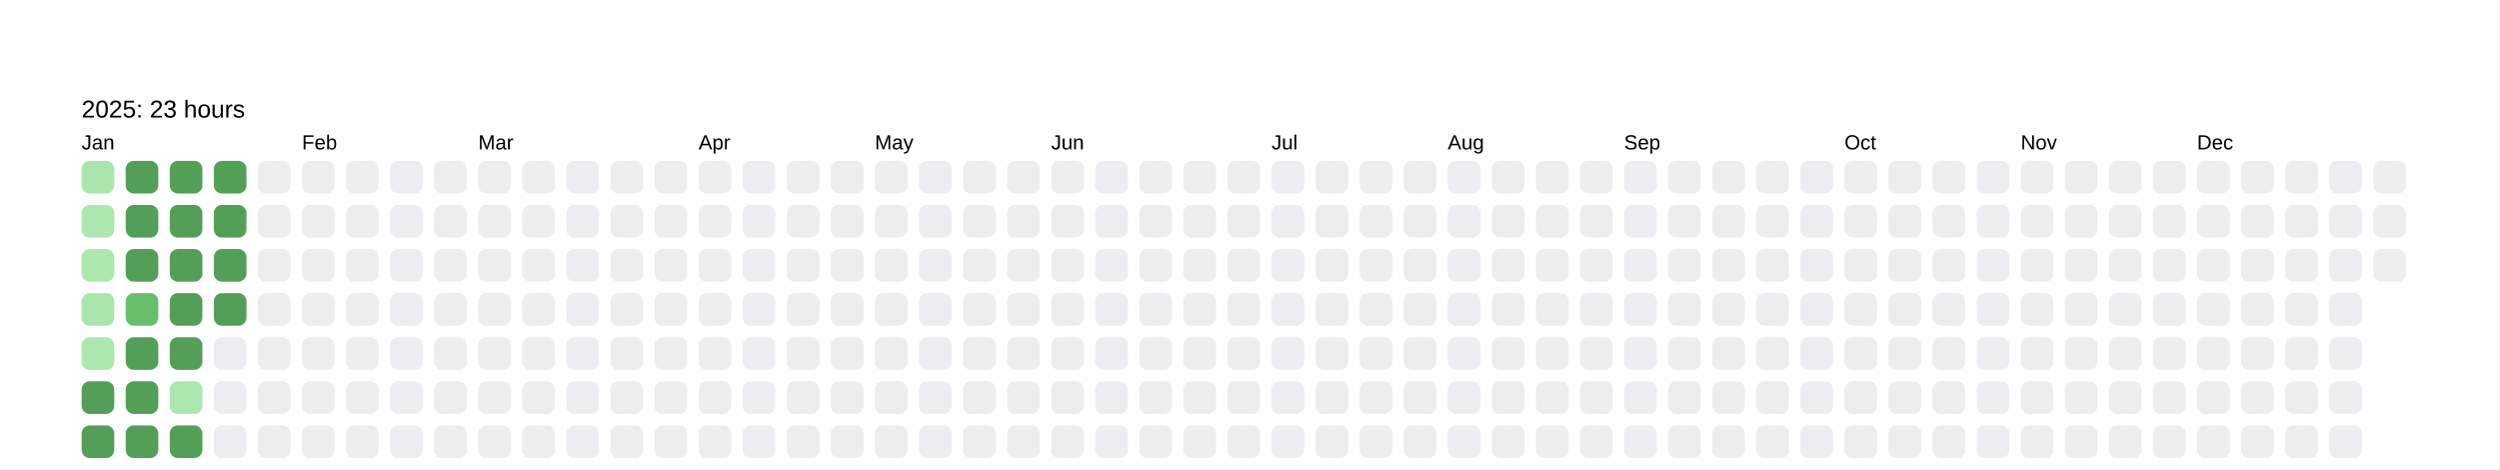
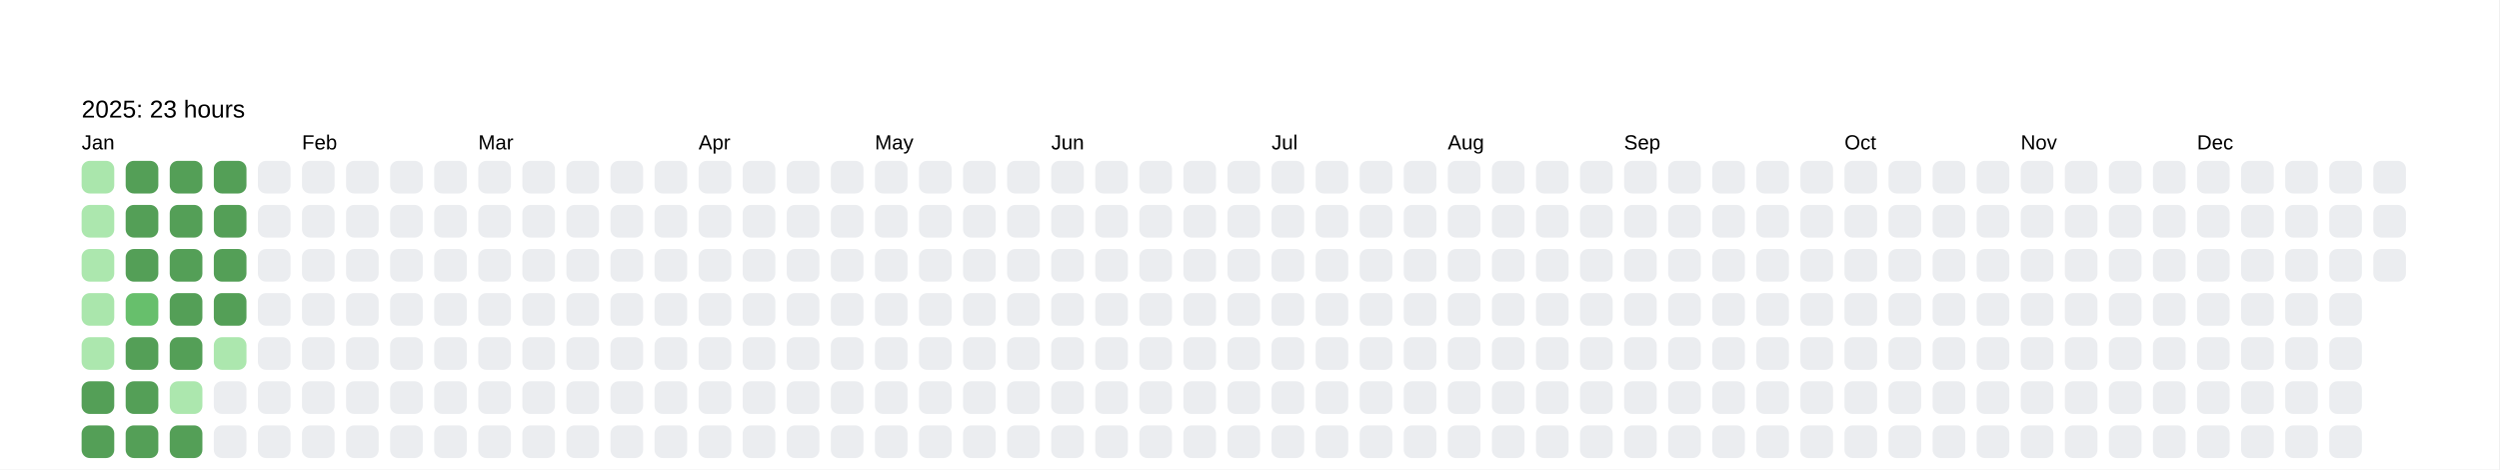
<svg xmlns="http://www.w3.org/2000/svg" baseProfile="full" height="57.5mm" version="1.1" viewBox="0,0,306.2,57.5" width="306.2mm">
  <defs />
  <rect fill="#FFFFFF" height="57.5" width="306.2" x="0" y="0" />
  <text fill="#000000" style="font-size:6px; font-family:Arial; font-weight:bold;" x="10" y="10" />
  <text fill="#000000" style="font-size:3px; font-family:Arial;" x="10" y="14.4">2025: 23 hours</text>
  <text fill="#000000" style="font-size:2.5px; font-family:Arial" x="10" y="18.3">Jan</text>
  <rect fill="#aae6ac" height="4" rx="1" ry="1" width="4" x="10" y="19.7" />
  <rect fill="#ace7ae" height="4" rx="1" ry="1" width="4" x="10" y="25.1" />
  <rect fill="#ace7ae" height="4" rx="1" ry="1" width="4" x="10" y="30.5" />
  <rect fill="#aae6ac" height="4" rx="1" ry="1" width="4" x="10" y="35.9" />
  <rect fill="#ace7ae" height="4" rx="1" ry="1" width="4" x="10" y="41.3" />
  <rect fill="#549F57" height="4" rx="1" ry="1" width="4" x="10" y="46.7" />
  <rect fill="#549F57" height="4" rx="1" ry="1" width="4" x="10" y="52.1" />
  <rect fill="#549F57" height="4" rx="1" ry="1" width="4" x="15.4" y="19.7" />
  <rect fill="#549F57" height="4" rx="1" ry="1" width="4" x="15.4" y="25.1" />
  <rect fill="#549F57" height="4" rx="1" ry="1" width="4" x="15.4" y="30.5" />
  <rect fill="#67bf6c" height="4" rx="1" ry="1" width="4" x="15.4" y="35.9" />
  <rect fill="#549F57" height="4" rx="1" ry="1" width="4" x="15.4" y="41.3" />
  <rect fill="#549F57" height="4" rx="1" ry="1" width="4" x="15.4" y="46.7" />
  <rect fill="#549F57" height="4" rx="1" ry="1" width="4" x="15.4" y="52.1" />
  <rect fill="#549F57" height="4" rx="1" ry="1" width="4" x="20.8" y="19.7" />
  <rect fill="#549F57" height="4" rx="1" ry="1" width="4" x="20.8" y="25.1" />
  <rect fill="#549F57" height="4" rx="1" ry="1" width="4" x="20.8" y="30.5" />
  <rect fill="#549F57" height="4" rx="1" ry="1" width="4" x="20.8" y="35.9" />
  <rect fill="#549F57" height="4" rx="1" ry="1" width="4" x="20.8" y="41.3" />
  <rect fill="#ace7ae" height="4" rx="1" ry="1" width="4" x="20.8" y="46.7" />
  <rect fill="#549F57" height="4" rx="1" ry="1" width="4" x="20.8" y="52.1" />
  <rect fill="#549F57" height="4" rx="1" ry="1" width="4" x="26.2" y="19.7" />
  <rect fill="#549F57" height="4" rx="1" ry="1" width="4" x="26.2" y="25.1" />
  <rect fill="#549F57" height="4" rx="1" ry="1" width="4" x="26.2" y="30.5" />
  <rect fill="#549F57" height="4" rx="1" ry="1" width="4" x="26.2" y="35.9" />
-   <rect fill="#EBEDF0" height="4" rx="1" ry="1" width="4" x="26.2" y="41.3" />
+   <rect fill="#ace7ae" height="4" rx="1" ry="1" width="4" x="26.2" y="41.3" />
  <rect fill="#EBEDF0" height="4" rx="1" ry="1" width="4" x="26.2" y="46.7" />
  <rect fill="#EBEDF0" height="4" rx="1" ry="1" width="4" x="26.2" y="52.1" />
  <rect fill="#EBEDF0" height="4" rx="1" ry="1" width="4" x="31.6" y="19.7" />
  <rect fill="#EBEDF0" height="4" rx="1" ry="1" width="4" x="31.6" y="25.1" />
  <rect fill="#EBEDF0" height="4" rx="1" ry="1" width="4" x="31.6" y="30.5" />
  <rect fill="#EBEDF0" height="4" rx="1" ry="1" width="4" x="31.6" y="35.9" />
  <rect fill="#EBEDF0" height="4" rx="1" ry="1" width="4" x="31.6" y="41.3" />
  <rect fill="#EBEDF0" height="4" rx="1" ry="1" width="4" x="31.6" y="46.7" />
  <rect fill="#EBEDF0" height="4" rx="1" ry="1" width="4" x="31.6" y="52.1" />
  <text fill="#000000" style="font-size:2.5px; font-family:Arial" x="37.0" y="18.3">Feb</text>
  <rect fill="#EBEDF0" height="4" rx="1" ry="1" width="4" x="37.0" y="19.7" />
  <rect fill="#EBEDF0" height="4" rx="1" ry="1" width="4" x="37.0" y="25.1" />
  <rect fill="#EBEDF0" height="4" rx="1" ry="1" width="4" x="37.0" y="30.5" />
  <rect fill="#EBEDF0" height="4" rx="1" ry="1" width="4" x="37.0" y="35.9" />
  <rect fill="#EBEDF0" height="4" rx="1" ry="1" width="4" x="37.0" y="41.3" />
  <rect fill="#EBEDF0" height="4" rx="1" ry="1" width="4" x="37.0" y="46.7" />
  <rect fill="#EBEDF0" height="4" rx="1" ry="1" width="4" x="37.0" y="52.1" />
  <rect fill="#EBEDF0" height="4" rx="1" ry="1" width="4" x="42.4" y="19.7" />
  <rect fill="#EBEDF0" height="4" rx="1" ry="1" width="4" x="42.4" y="25.1" />
  <rect fill="#EBEDF0" height="4" rx="1" ry="1" width="4" x="42.4" y="30.5" />
  <rect fill="#EBEDF0" height="4" rx="1" ry="1" width="4" x="42.4" y="35.9" />
  <rect fill="#EBEDF0" height="4" rx="1" ry="1" width="4" x="42.4" y="41.3" />
  <rect fill="#EBEDF0" height="4" rx="1" ry="1" width="4" x="42.4" y="46.7" />
  <rect fill="#EBEDF0" height="4" rx="1" ry="1" width="4" x="42.4" y="52.1" />
  <rect fill="#EBEDF0" height="4" rx="1" ry="1" width="4" x="47.8" y="19.7" />
  <rect fill="#EBEDF0" height="4" rx="1" ry="1" width="4" x="47.8" y="25.1" />
  <rect fill="#EBEDF0" height="4" rx="1" ry="1" width="4" x="47.8" y="30.5" />
  <rect fill="#EBEDF0" height="4" rx="1" ry="1" width="4" x="47.8" y="35.9" />
  <rect fill="#EBEDF0" height="4" rx="1" ry="1" width="4" x="47.8" y="41.3" />
  <rect fill="#EBEDF0" height="4" rx="1" ry="1" width="4" x="47.8" y="46.7" />
  <rect fill="#EBEDF0" height="4" rx="1" ry="1" width="4" x="47.8" y="52.1" />
  <rect fill="#EBEDF0" height="4" rx="1" ry="1" width="4" x="53.2" y="19.7" />
  <rect fill="#EBEDF0" height="4" rx="1" ry="1" width="4" x="53.2" y="25.1" />
  <rect fill="#EBEDF0" height="4" rx="1" ry="1" width="4" x="53.2" y="30.5" />
  <rect fill="#EBEDF0" height="4" rx="1" ry="1" width="4" x="53.2" y="35.9" />
  <rect fill="#EBEDF0" height="4" rx="1" ry="1" width="4" x="53.2" y="41.3" />
  <rect fill="#EBEDF0" height="4" rx="1" ry="1" width="4" x="53.2" y="46.7" />
  <rect fill="#EBEDF0" height="4" rx="1" ry="1" width="4" x="53.2" y="52.1" />
  <text fill="#000000" style="font-size:2.5px; font-family:Arial" x="58.6" y="18.3">Mar</text>
  <rect fill="#EBEDF0" height="4" rx="1" ry="1" width="4" x="58.6" y="19.7" />
  <rect fill="#EBEDF0" height="4" rx="1" ry="1" width="4" x="58.6" y="25.1" />
  <rect fill="#EBEDF0" height="4" rx="1" ry="1" width="4" x="58.6" y="30.5" />
  <rect fill="#EBEDF0" height="4" rx="1" ry="1" width="4" x="58.6" y="35.9" />
  <rect fill="#EBEDF0" height="4" rx="1" ry="1" width="4" x="58.6" y="41.3" />
  <rect fill="#EBEDF0" height="4" rx="1" ry="1" width="4" x="58.6" y="46.7" />
  <rect fill="#EBEDF0" height="4" rx="1" ry="1" width="4" x="58.6" y="52.1" />
  <rect fill="#EBEDF0" height="4" rx="1" ry="1" width="4" x="64" y="19.7" />
  <rect fill="#EBEDF0" height="4" rx="1" ry="1" width="4" x="64" y="25.1" />
  <rect fill="#EBEDF0" height="4" rx="1" ry="1" width="4" x="64" y="30.5" />
  <rect fill="#EBEDF0" height="4" rx="1" ry="1" width="4" x="64" y="35.9" />
  <rect fill="#EBEDF0" height="4" rx="1" ry="1" width="4" x="64" y="41.3" />
  <rect fill="#EBEDF0" height="4" rx="1" ry="1" width="4" x="64" y="46.7" />
  <rect fill="#EBEDF0" height="4" rx="1" ry="1" width="4" x="64" y="52.1" />
  <rect fill="#EBEDF0" height="4" rx="1" ry="1" width="4" x="69.4" y="19.7" />
  <rect fill="#EBEDF0" height="4" rx="1" ry="1" width="4" x="69.4" y="25.1" />
  <rect fill="#EBEDF0" height="4" rx="1" ry="1" width="4" x="69.4" y="30.5" />
  <rect fill="#EBEDF0" height="4" rx="1" ry="1" width="4" x="69.4" y="35.9" />
  <rect fill="#EBEDF0" height="4" rx="1" ry="1" width="4" x="69.4" y="41.3" />
  <rect fill="#EBEDF0" height="4" rx="1" ry="1" width="4" x="69.4" y="46.7" />
  <rect fill="#EBEDF0" height="4" rx="1" ry="1" width="4" x="69.4" y="52.1" />
  <rect fill="#EBEDF0" height="4" rx="1" ry="1" width="4" x="74.8" y="19.7" />
  <rect fill="#EBEDF0" height="4" rx="1" ry="1" width="4" x="74.8" y="25.1" />
  <rect fill="#EBEDF0" height="4" rx="1" ry="1" width="4" x="74.8" y="30.5" />
  <rect fill="#EBEDF0" height="4" rx="1" ry="1" width="4" x="74.8" y="35.9" />
  <rect fill="#EBEDF0" height="4" rx="1" ry="1" width="4" x="74.8" y="41.3" />
  <rect fill="#EBEDF0" height="4" rx="1" ry="1" width="4" x="74.8" y="46.7" />
  <rect fill="#EBEDF0" height="4" rx="1" ry="1" width="4" x="74.8" y="52.1" />
  <rect fill="#EBEDF0" height="4" rx="1" ry="1" width="4" x="80.2" y="19.7" />
  <rect fill="#EBEDF0" height="4" rx="1" ry="1" width="4" x="80.2" y="25.1" />
  <rect fill="#EBEDF0" height="4" rx="1" ry="1" width="4" x="80.2" y="30.5" />
  <rect fill="#EBEDF0" height="4" rx="1" ry="1" width="4" x="80.2" y="35.9" />
  <rect fill="#EBEDF0" height="4" rx="1" ry="1" width="4" x="80.2" y="41.3" />
  <rect fill="#EBEDF0" height="4" rx="1" ry="1" width="4" x="80.2" y="46.7" />
  <rect fill="#EBEDF0" height="4" rx="1" ry="1" width="4" x="80.2" y="52.1" />
  <text fill="#000000" style="font-size:2.5px; font-family:Arial" x="85.6" y="18.3">Apr</text>
  <rect fill="#EBEDF0" height="4" rx="1" ry="1" width="4" x="85.6" y="19.7" />
  <rect fill="#EBEDF0" height="4" rx="1" ry="1" width="4" x="85.6" y="25.1" />
  <rect fill="#EBEDF0" height="4" rx="1" ry="1" width="4" x="85.6" y="30.5" />
  <rect fill="#EBEDF0" height="4" rx="1" ry="1" width="4" x="85.6" y="35.9" />
  <rect fill="#EBEDF0" height="4" rx="1" ry="1" width="4" x="85.6" y="41.3" />
  <rect fill="#EBEDF0" height="4" rx="1" ry="1" width="4" x="85.6" y="46.7" />
  <rect fill="#EBEDF0" height="4" rx="1" ry="1" width="4" x="85.6" y="52.1" />
  <rect fill="#EBEDF0" height="4" rx="1" ry="1" width="4" x="91" y="19.7" />
  <rect fill="#EBEDF0" height="4" rx="1" ry="1" width="4" x="91" y="25.1" />
  <rect fill="#EBEDF0" height="4" rx="1" ry="1" width="4" x="91" y="30.5" />
  <rect fill="#EBEDF0" height="4" rx="1" ry="1" width="4" x="91" y="35.9" />
  <rect fill="#EBEDF0" height="4" rx="1" ry="1" width="4" x="91" y="41.3" />
  <rect fill="#EBEDF0" height="4" rx="1" ry="1" width="4" x="91" y="46.7" />
  <rect fill="#EBEDF0" height="4" rx="1" ry="1" width="4" x="91" y="52.1" />
  <rect fill="#EBEDF0" height="4" rx="1" ry="1" width="4" x="96.4" y="19.7" />
  <rect fill="#EBEDF0" height="4" rx="1" ry="1" width="4" x="96.4" y="25.1" />
  <rect fill="#EBEDF0" height="4" rx="1" ry="1" width="4" x="96.4" y="30.5" />
  <rect fill="#EBEDF0" height="4" rx="1" ry="1" width="4" x="96.4" y="35.9" />
  <rect fill="#EBEDF0" height="4" rx="1" ry="1" width="4" x="96.4" y="41.3" />
  <rect fill="#EBEDF0" height="4" rx="1" ry="1" width="4" x="96.4" y="46.7" />
  <rect fill="#EBEDF0" height="4" rx="1" ry="1" width="4" x="96.4" y="52.1" />
  <rect fill="#EBEDF0" height="4" rx="1" ry="1" width="4" x="101.8" y="19.7" />
  <rect fill="#EBEDF0" height="4" rx="1" ry="1" width="4" x="101.8" y="25.1" />
  <rect fill="#EBEDF0" height="4" rx="1" ry="1" width="4" x="101.8" y="30.5" />
  <rect fill="#EBEDF0" height="4" rx="1" ry="1" width="4" x="101.8" y="35.9" />
  <rect fill="#EBEDF0" height="4" rx="1" ry="1" width="4" x="101.8" y="41.3" />
  <rect fill="#EBEDF0" height="4" rx="1" ry="1" width="4" x="101.8" y="46.7" />
  <rect fill="#EBEDF0" height="4" rx="1" ry="1" width="4" x="101.8" y="52.1" />
  <text fill="#000000" style="font-size:2.5px; font-family:Arial" x="107.2" y="18.3">May</text>
  <rect fill="#EBEDF0" height="4" rx="1" ry="1" width="4" x="107.2" y="19.7" />
  <rect fill="#EBEDF0" height="4" rx="1" ry="1" width="4" x="107.2" y="25.1" />
  <rect fill="#EBEDF0" height="4" rx="1" ry="1" width="4" x="107.2" y="30.5" />
  <rect fill="#EBEDF0" height="4" rx="1" ry="1" width="4" x="107.2" y="35.9" />
  <rect fill="#EBEDF0" height="4" rx="1" ry="1" width="4" x="107.2" y="41.3" />
  <rect fill="#EBEDF0" height="4" rx="1" ry="1" width="4" x="107.2" y="46.7" />
  <rect fill="#EBEDF0" height="4" rx="1" ry="1" width="4" x="107.2" y="52.1" />
  <rect fill="#EBEDF0" height="4" rx="1" ry="1" width="4" x="112.6" y="19.7" />
  <rect fill="#EBEDF0" height="4" rx="1" ry="1" width="4" x="112.6" y="25.1" />
  <rect fill="#EBEDF0" height="4" rx="1" ry="1" width="4" x="112.6" y="30.5" />
  <rect fill="#EBEDF0" height="4" rx="1" ry="1" width="4" x="112.6" y="35.9" />
  <rect fill="#EBEDF0" height="4" rx="1" ry="1" width="4" x="112.6" y="41.3" />
  <rect fill="#EBEDF0" height="4" rx="1" ry="1" width="4" x="112.6" y="46.7" />
  <rect fill="#EBEDF0" height="4" rx="1" ry="1" width="4" x="112.6" y="52.1" />
  <rect fill="#EBEDF0" height="4" rx="1" ry="1" width="4" x="118" y="19.7" />
  <rect fill="#EBEDF0" height="4" rx="1" ry="1" width="4" x="118" y="25.1" />
  <rect fill="#EBEDF0" height="4" rx="1" ry="1" width="4" x="118" y="30.5" />
  <rect fill="#EBEDF0" height="4" rx="1" ry="1" width="4" x="118" y="35.9" />
  <rect fill="#EBEDF0" height="4" rx="1" ry="1" width="4" x="118" y="41.3" />
  <rect fill="#EBEDF0" height="4" rx="1" ry="1" width="4" x="118" y="46.7" />
  <rect fill="#EBEDF0" height="4" rx="1" ry="1" width="4" x="118" y="52.1" />
  <rect fill="#EBEDF0" height="4" rx="1" ry="1" width="4" x="123.4" y="19.7" />
  <rect fill="#EBEDF0" height="4" rx="1" ry="1" width="4" x="123.4" y="25.1" />
  <rect fill="#EBEDF0" height="4" rx="1" ry="1" width="4" x="123.4" y="30.5" />
  <rect fill="#EBEDF0" height="4" rx="1" ry="1" width="4" x="123.4" y="35.9" />
  <rect fill="#EBEDF0" height="4" rx="1" ry="1" width="4" x="123.4" y="41.3" />
  <rect fill="#EBEDF0" height="4" rx="1" ry="1" width="4" x="123.4" y="46.7" />
  <rect fill="#EBEDF0" height="4" rx="1" ry="1" width="4" x="123.4" y="52.1" />
  <text fill="#000000" style="font-size:2.5px; font-family:Arial" x="128.8" y="18.3">Jun</text>
  <rect fill="#EBEDF0" height="4" rx="1" ry="1" width="4" x="128.8" y="19.7" />
  <rect fill="#EBEDF0" height="4" rx="1" ry="1" width="4" x="128.8" y="25.1" />
  <rect fill="#EBEDF0" height="4" rx="1" ry="1" width="4" x="128.8" y="30.5" />
  <rect fill="#EBEDF0" height="4" rx="1" ry="1" width="4" x="128.8" y="35.9" />
  <rect fill="#EBEDF0" height="4" rx="1" ry="1" width="4" x="128.8" y="41.3" />
  <rect fill="#EBEDF0" height="4" rx="1" ry="1" width="4" x="128.8" y="46.7" />
  <rect fill="#EBEDF0" height="4" rx="1" ry="1" width="4" x="128.8" y="52.1" />
  <rect fill="#EBEDF0" height="4" rx="1" ry="1" width="4" x="134.2" y="19.7" />
  <rect fill="#EBEDF0" height="4" rx="1" ry="1" width="4" x="134.2" y="25.1" />
  <rect fill="#EBEDF0" height="4" rx="1" ry="1" width="4" x="134.2" y="30.5" />
  <rect fill="#EBEDF0" height="4" rx="1" ry="1" width="4" x="134.2" y="35.9" />
  <rect fill="#EBEDF0" height="4" rx="1" ry="1" width="4" x="134.2" y="41.3" />
  <rect fill="#EBEDF0" height="4" rx="1" ry="1" width="4" x="134.2" y="46.7" />
  <rect fill="#EBEDF0" height="4" rx="1" ry="1" width="4" x="134.2" y="52.1" />
  <rect fill="#EBEDF0" height="4" rx="1" ry="1" width="4" x="139.6" y="19.7" />
  <rect fill="#EBEDF0" height="4" rx="1" ry="1" width="4" x="139.6" y="25.1" />
  <rect fill="#EBEDF0" height="4" rx="1" ry="1" width="4" x="139.6" y="30.5" />
  <rect fill="#EBEDF0" height="4" rx="1" ry="1" width="4" x="139.6" y="35.9" />
  <rect fill="#EBEDF0" height="4" rx="1" ry="1" width="4" x="139.6" y="41.3" />
  <rect fill="#EBEDF0" height="4" rx="1" ry="1" width="4" x="139.6" y="46.7" />
  <rect fill="#EBEDF0" height="4" rx="1" ry="1" width="4" x="139.6" y="52.1" />
  <rect fill="#EBEDF0" height="4" rx="1" ry="1" width="4" x="145" y="19.7" />
  <rect fill="#EBEDF0" height="4" rx="1" ry="1" width="4" x="145" y="25.1" />
  <rect fill="#EBEDF0" height="4" rx="1" ry="1" width="4" x="145" y="30.5" />
  <rect fill="#EBEDF0" height="4" rx="1" ry="1" width="4" x="145" y="35.9" />
  <rect fill="#EBEDF0" height="4" rx="1" ry="1" width="4" x="145" y="41.3" />
  <rect fill="#EBEDF0" height="4" rx="1" ry="1" width="4" x="145" y="46.7" />
  <rect fill="#EBEDF0" height="4" rx="1" ry="1" width="4" x="145" y="52.1" />
  <rect fill="#EBEDF0" height="4" rx="1" ry="1" width="4" x="150.4" y="19.7" />
  <rect fill="#EBEDF0" height="4" rx="1" ry="1" width="4" x="150.4" y="25.1" />
  <rect fill="#EBEDF0" height="4" rx="1" ry="1" width="4" x="150.4" y="30.5" />
  <rect fill="#EBEDF0" height="4" rx="1" ry="1" width="4" x="150.4" y="35.9" />
  <rect fill="#EBEDF0" height="4" rx="1" ry="1" width="4" x="150.4" y="41.3" />
  <rect fill="#EBEDF0" height="4" rx="1" ry="1" width="4" x="150.4" y="46.7" />
  <rect fill="#EBEDF0" height="4" rx="1" ry="1" width="4" x="150.4" y="52.1" />
  <text fill="#000000" style="font-size:2.5px; font-family:Arial" x="155.8" y="18.3">Jul</text>
  <rect fill="#EBEDF0" height="4" rx="1" ry="1" width="4" x="155.8" y="19.7" />
  <rect fill="#EBEDF0" height="4" rx="1" ry="1" width="4" x="155.8" y="25.1" />
  <rect fill="#EBEDF0" height="4" rx="1" ry="1" width="4" x="155.8" y="30.5" />
  <rect fill="#EBEDF0" height="4" rx="1" ry="1" width="4" x="155.8" y="35.9" />
  <rect fill="#EBEDF0" height="4" rx="1" ry="1" width="4" x="155.8" y="41.3" />
  <rect fill="#EBEDF0" height="4" rx="1" ry="1" width="4" x="155.8" y="46.7" />
  <rect fill="#EBEDF0" height="4" rx="1" ry="1" width="4" x="155.8" y="52.1" />
  <rect fill="#EBEDF0" height="4" rx="1" ry="1" width="4" x="161.2" y="19.7" />
  <rect fill="#EBEDF0" height="4" rx="1" ry="1" width="4" x="161.2" y="25.1" />
  <rect fill="#EBEDF0" height="4" rx="1" ry="1" width="4" x="161.2" y="30.5" />
  <rect fill="#EBEDF0" height="4" rx="1" ry="1" width="4" x="161.2" y="35.9" />
  <rect fill="#EBEDF0" height="4" rx="1" ry="1" width="4" x="161.2" y="41.3" />
  <rect fill="#EBEDF0" height="4" rx="1" ry="1" width="4" x="161.2" y="46.7" />
  <rect fill="#EBEDF0" height="4" rx="1" ry="1" width="4" x="161.2" y="52.1" />
  <rect fill="#EBEDF0" height="4" rx="1" ry="1" width="4" x="166.6" y="19.7" />
  <rect fill="#EBEDF0" height="4" rx="1" ry="1" width="4" x="166.6" y="25.1" />
  <rect fill="#EBEDF0" height="4" rx="1" ry="1" width="4" x="166.6" y="30.5" />
  <rect fill="#EBEDF0" height="4" rx="1" ry="1" width="4" x="166.6" y="35.9" />
  <rect fill="#EBEDF0" height="4" rx="1" ry="1" width="4" x="166.6" y="41.3" />
  <rect fill="#EBEDF0" height="4" rx="1" ry="1" width="4" x="166.6" y="46.7" />
  <rect fill="#EBEDF0" height="4" rx="1" ry="1" width="4" x="166.6" y="52.1" />
  <rect fill="#EBEDF0" height="4" rx="1" ry="1" width="4" x="172" y="19.7" />
  <rect fill="#EBEDF0" height="4" rx="1" ry="1" width="4" x="172" y="25.1" />
  <rect fill="#EBEDF0" height="4" rx="1" ry="1" width="4" x="172" y="30.5" />
  <rect fill="#EBEDF0" height="4" rx="1" ry="1" width="4" x="172" y="35.9" />
  <rect fill="#EBEDF0" height="4" rx="1" ry="1" width="4" x="172" y="41.3" />
  <rect fill="#EBEDF0" height="4" rx="1" ry="1" width="4" x="172" y="46.7" />
  <rect fill="#EBEDF0" height="4" rx="1" ry="1" width="4" x="172" y="52.1" />
  <text fill="#000000" style="font-size:2.5px; font-family:Arial" x="177.4" y="18.3">Aug</text>
  <rect fill="#EBEDF0" height="4" rx="1" ry="1" width="4" x="177.4" y="19.7" />
  <rect fill="#EBEDF0" height="4" rx="1" ry="1" width="4" x="177.4" y="25.1" />
  <rect fill="#EBEDF0" height="4" rx="1" ry="1" width="4" x="177.4" y="30.5" />
  <rect fill="#EBEDF0" height="4" rx="1" ry="1" width="4" x="177.4" y="35.9" />
  <rect fill="#EBEDF0" height="4" rx="1" ry="1" width="4" x="177.4" y="41.3" />
  <rect fill="#EBEDF0" height="4" rx="1" ry="1" width="4" x="177.4" y="46.7" />
  <rect fill="#EBEDF0" height="4" rx="1" ry="1" width="4" x="177.4" y="52.1" />
  <rect fill="#EBEDF0" height="4" rx="1" ry="1" width="4" x="182.8" y="19.7" />
  <rect fill="#EBEDF0" height="4" rx="1" ry="1" width="4" x="182.8" y="25.1" />
  <rect fill="#EBEDF0" height="4" rx="1" ry="1" width="4" x="182.8" y="30.5" />
  <rect fill="#EBEDF0" height="4" rx="1" ry="1" width="4" x="182.8" y="35.9" />
  <rect fill="#EBEDF0" height="4" rx="1" ry="1" width="4" x="182.8" y="41.3" />
  <rect fill="#EBEDF0" height="4" rx="1" ry="1" width="4" x="182.8" y="46.7" />
  <rect fill="#EBEDF0" height="4" rx="1" ry="1" width="4" x="182.8" y="52.1" />
  <rect fill="#EBEDF0" height="4" rx="1" ry="1" width="4" x="188.2" y="19.7" />
  <rect fill="#EBEDF0" height="4" rx="1" ry="1" width="4" x="188.2" y="25.1" />
  <rect fill="#EBEDF0" height="4" rx="1" ry="1" width="4" x="188.2" y="30.5" />
  <rect fill="#EBEDF0" height="4" rx="1" ry="1" width="4" x="188.2" y="35.9" />
  <rect fill="#EBEDF0" height="4" rx="1" ry="1" width="4" x="188.2" y="41.3" />
  <rect fill="#EBEDF0" height="4" rx="1" ry="1" width="4" x="188.2" y="46.7" />
  <rect fill="#EBEDF0" height="4" rx="1" ry="1" width="4" x="188.2" y="52.1" />
  <rect fill="#EBEDF0" height="4" rx="1" ry="1" width="4" x="193.6" y="19.7" />
  <rect fill="#EBEDF0" height="4" rx="1" ry="1" width="4" x="193.6" y="25.1" />
  <rect fill="#EBEDF0" height="4" rx="1" ry="1" width="4" x="193.6" y="30.5" />
  <rect fill="#EBEDF0" height="4" rx="1" ry="1" width="4" x="193.6" y="35.9" />
  <rect fill="#EBEDF0" height="4" rx="1" ry="1" width="4" x="193.6" y="41.3" />
  <rect fill="#EBEDF0" height="4" rx="1" ry="1" width="4" x="193.6" y="46.7" />
  <rect fill="#EBEDF0" height="4" rx="1" ry="1" width="4" x="193.6" y="52.1" />
  <text fill="#000000" style="font-size:2.5px; font-family:Arial" x="199" y="18.3">Sep</text>
  <rect fill="#EBEDF0" height="4" rx="1" ry="1" width="4" x="199" y="19.7" />
  <rect fill="#EBEDF0" height="4" rx="1" ry="1" width="4" x="199" y="25.1" />
  <rect fill="#EBEDF0" height="4" rx="1" ry="1" width="4" x="199" y="30.5" />
  <rect fill="#EBEDF0" height="4" rx="1" ry="1" width="4" x="199" y="35.9" />
  <rect fill="#EBEDF0" height="4" rx="1" ry="1" width="4" x="199" y="41.3" />
  <rect fill="#EBEDF0" height="4" rx="1" ry="1" width="4" x="199" y="46.7" />
  <rect fill="#EBEDF0" height="4" rx="1" ry="1" width="4" x="199" y="52.1" />
  <rect fill="#EBEDF0" height="4" rx="1" ry="1" width="4" x="204.4" y="19.7" />
  <rect fill="#EBEDF0" height="4" rx="1" ry="1" width="4" x="204.4" y="25.1" />
  <rect fill="#EBEDF0" height="4" rx="1" ry="1" width="4" x="204.4" y="30.5" />
  <rect fill="#EBEDF0" height="4" rx="1" ry="1" width="4" x="204.4" y="35.9" />
  <rect fill="#EBEDF0" height="4" rx="1" ry="1" width="4" x="204.4" y="41.3" />
  <rect fill="#EBEDF0" height="4" rx="1" ry="1" width="4" x="204.4" y="46.7" />
  <rect fill="#EBEDF0" height="4" rx="1" ry="1" width="4" x="204.4" y="52.1" />
  <rect fill="#EBEDF0" height="4" rx="1" ry="1" width="4" x="209.8" y="19.7" />
  <rect fill="#EBEDF0" height="4" rx="1" ry="1" width="4" x="209.8" y="25.1" />
  <rect fill="#EBEDF0" height="4" rx="1" ry="1" width="4" x="209.8" y="30.5" />
  <rect fill="#EBEDF0" height="4" rx="1" ry="1" width="4" x="209.8" y="35.9" />
  <rect fill="#EBEDF0" height="4" rx="1" ry="1" width="4" x="209.8" y="41.3" />
  <rect fill="#EBEDF0" height="4" rx="1" ry="1" width="4" x="209.8" y="46.7" />
  <rect fill="#EBEDF0" height="4" rx="1" ry="1" width="4" x="209.8" y="52.1" />
  <rect fill="#EBEDF0" height="4" rx="1" ry="1" width="4" x="215.2" y="19.7" />
  <rect fill="#EBEDF0" height="4" rx="1" ry="1" width="4" x="215.2" y="25.1" />
  <rect fill="#EBEDF0" height="4" rx="1" ry="1" width="4" x="215.2" y="30.5" />
  <rect fill="#EBEDF0" height="4" rx="1" ry="1" width="4" x="215.2" y="35.9" />
  <rect fill="#EBEDF0" height="4" rx="1" ry="1" width="4" x="215.2" y="41.3" />
  <rect fill="#EBEDF0" height="4" rx="1" ry="1" width="4" x="215.2" y="46.7" />
  <rect fill="#EBEDF0" height="4" rx="1" ry="1" width="4" x="215.2" y="52.1" />
  <rect fill="#EBEDF0" height="4" rx="1" ry="1" width="4" x="220.6" y="19.7" />
  <rect fill="#EBEDF0" height="4" rx="1" ry="1" width="4" x="220.6" y="25.1" />
  <rect fill="#EBEDF0" height="4" rx="1" ry="1" width="4" x="220.6" y="30.5" />
  <rect fill="#EBEDF0" height="4" rx="1" ry="1" width="4" x="220.6" y="35.9" />
  <rect fill="#EBEDF0" height="4" rx="1" ry="1" width="4" x="220.6" y="41.3" />
  <rect fill="#EBEDF0" height="4" rx="1" ry="1" width="4" x="220.6" y="46.7" />
  <rect fill="#EBEDF0" height="4" rx="1" ry="1" width="4" x="220.6" y="52.1" />
  <text fill="#000000" style="font-size:2.5px; font-family:Arial" x="226" y="18.3">Oct</text>
  <rect fill="#EBEDF0" height="4" rx="1" ry="1" width="4" x="226" y="19.7" />
  <rect fill="#EBEDF0" height="4" rx="1" ry="1" width="4" x="226" y="25.1" />
  <rect fill="#EBEDF0" height="4" rx="1" ry="1" width="4" x="226" y="30.5" />
  <rect fill="#EBEDF0" height="4" rx="1" ry="1" width="4" x="226" y="35.9" />
  <rect fill="#EBEDF0" height="4" rx="1" ry="1" width="4" x="226" y="41.3" />
  <rect fill="#EBEDF0" height="4" rx="1" ry="1" width="4" x="226" y="46.7" />
  <rect fill="#EBEDF0" height="4" rx="1" ry="1" width="4" x="226" y="52.1" />
  <rect fill="#EBEDF0" height="4" rx="1" ry="1" width="4" x="231.4" y="19.7" />
  <rect fill="#EBEDF0" height="4" rx="1" ry="1" width="4" x="231.4" y="25.1" />
  <rect fill="#EBEDF0" height="4" rx="1" ry="1" width="4" x="231.4" y="30.5" />
  <rect fill="#EBEDF0" height="4" rx="1" ry="1" width="4" x="231.4" y="35.9" />
  <rect fill="#EBEDF0" height="4" rx="1" ry="1" width="4" x="231.4" y="41.3" />
  <rect fill="#EBEDF0" height="4" rx="1" ry="1" width="4" x="231.4" y="46.7" />
  <rect fill="#EBEDF0" height="4" rx="1" ry="1" width="4" x="231.4" y="52.1" />
  <rect fill="#EBEDF0" height="4" rx="1" ry="1" width="4" x="236.8" y="19.7" />
  <rect fill="#EBEDF0" height="4" rx="1" ry="1" width="4" x="236.8" y="25.1" />
  <rect fill="#EBEDF0" height="4" rx="1" ry="1" width="4" x="236.8" y="30.5" />
  <rect fill="#EBEDF0" height="4" rx="1" ry="1" width="4" x="236.8" y="35.9" />
  <rect fill="#EBEDF0" height="4" rx="1" ry="1" width="4" x="236.8" y="41.3" />
  <rect fill="#EBEDF0" height="4" rx="1" ry="1" width="4" x="236.8" y="46.7" />
  <rect fill="#EBEDF0" height="4" rx="1" ry="1" width="4" x="236.8" y="52.1" />
  <rect fill="#EBEDF0" height="4" rx="1" ry="1" width="4" x="242.2" y="19.7" />
  <rect fill="#EBEDF0" height="4" rx="1" ry="1" width="4" x="242.2" y="25.1" />
  <rect fill="#EBEDF0" height="4" rx="1" ry="1" width="4" x="242.2" y="30.5" />
  <rect fill="#EBEDF0" height="4" rx="1" ry="1" width="4" x="242.2" y="35.9" />
  <rect fill="#EBEDF0" height="4" rx="1" ry="1" width="4" x="242.2" y="41.3" />
  <rect fill="#EBEDF0" height="4" rx="1" ry="1" width="4" x="242.2" y="46.7" />
  <rect fill="#EBEDF0" height="4" rx="1" ry="1" width="4" x="242.2" y="52.1" />
  <text fill="#000000" style="font-size:2.5px; font-family:Arial" x="247.6" y="18.3">Nov</text>
  <rect fill="#EBEDF0" height="4" rx="1" ry="1" width="4" x="247.6" y="19.7" />
  <rect fill="#EBEDF0" height="4" rx="1" ry="1" width="4" x="247.6" y="25.1" />
  <rect fill="#EBEDF0" height="4" rx="1" ry="1" width="4" x="247.6" y="30.5" />
  <rect fill="#EBEDF0" height="4" rx="1" ry="1" width="4" x="247.6" y="35.9" />
  <rect fill="#EBEDF0" height="4" rx="1" ry="1" width="4" x="247.6" y="41.3" />
  <rect fill="#EBEDF0" height="4" rx="1" ry="1" width="4" x="247.6" y="46.7" />
  <rect fill="#EBEDF0" height="4" rx="1" ry="1" width="4" x="247.6" y="52.1" />
  <rect fill="#EBEDF0" height="4" rx="1" ry="1" width="4" x="253" y="19.7" />
  <rect fill="#EBEDF0" height="4" rx="1" ry="1" width="4" x="253" y="25.1" />
  <rect fill="#EBEDF0" height="4" rx="1" ry="1" width="4" x="253" y="30.5" />
  <rect fill="#EBEDF0" height="4" rx="1" ry="1" width="4" x="253" y="35.9" />
  <rect fill="#EBEDF0" height="4" rx="1" ry="1" width="4" x="253" y="41.3" />
  <rect fill="#EBEDF0" height="4" rx="1" ry="1" width="4" x="253" y="46.7" />
  <rect fill="#EBEDF0" height="4" rx="1" ry="1" width="4" x="253" y="52.1" />
  <rect fill="#EBEDF0" height="4" rx="1" ry="1" width="4" x="258.4" y="19.7" />
  <rect fill="#EBEDF0" height="4" rx="1" ry="1" width="4" x="258.4" y="25.1" />
  <rect fill="#EBEDF0" height="4" rx="1" ry="1" width="4" x="258.4" y="30.5" />
  <rect fill="#EBEDF0" height="4" rx="1" ry="1" width="4" x="258.4" y="35.9" />
  <rect fill="#EBEDF0" height="4" rx="1" ry="1" width="4" x="258.4" y="41.3" />
  <rect fill="#EBEDF0" height="4" rx="1" ry="1" width="4" x="258.4" y="46.7" />
  <rect fill="#EBEDF0" height="4" rx="1" ry="1" width="4" x="258.4" y="52.1" />
  <rect fill="#EBEDF0" height="4" rx="1" ry="1" width="4" x="263.8" y="19.7" />
  <rect fill="#EBEDF0" height="4" rx="1" ry="1" width="4" x="263.8" y="25.1" />
  <rect fill="#EBEDF0" height="4" rx="1" ry="1" width="4" x="263.8" y="30.5" />
  <rect fill="#EBEDF0" height="4" rx="1" ry="1" width="4" x="263.8" y="35.9" />
  <rect fill="#EBEDF0" height="4" rx="1" ry="1" width="4" x="263.8" y="41.3" />
  <rect fill="#EBEDF0" height="4" rx="1" ry="1" width="4" x="263.8" y="46.7" />
  <rect fill="#EBEDF0" height="4" rx="1" ry="1" width="4" x="263.8" y="52.1" />
  <text fill="#000000" style="font-size:2.5px; font-family:Arial" x="269.2" y="18.3">Dec</text>
  <rect fill="#EBEDF0" height="4" rx="1" ry="1" width="4" x="269.2" y="19.7" />
  <rect fill="#EBEDF0" height="4" rx="1" ry="1" width="4" x="269.2" y="25.1" />
  <rect fill="#EBEDF0" height="4" rx="1" ry="1" width="4" x="269.2" y="30.5" />
  <rect fill="#EBEDF0" height="4" rx="1" ry="1" width="4" x="269.2" y="35.9" />
  <rect fill="#EBEDF0" height="4" rx="1" ry="1" width="4" x="269.2" y="41.3" />
  <rect fill="#EBEDF0" height="4" rx="1" ry="1" width="4" x="269.2" y="46.7" />
  <rect fill="#EBEDF0" height="4" rx="1" ry="1" width="4" x="269.2" y="52.1" />
  <rect fill="#EBEDF0" height="4" rx="1" ry="1" width="4" x="274.6" y="19.7" />
  <rect fill="#EBEDF0" height="4" rx="1" ry="1" width="4" x="274.6" y="25.1" />
  <rect fill="#EBEDF0" height="4" rx="1" ry="1" width="4" x="274.6" y="30.5" />
  <rect fill="#EBEDF0" height="4" rx="1" ry="1" width="4" x="274.6" y="35.9" />
  <rect fill="#EBEDF0" height="4" rx="1" ry="1" width="4" x="274.6" y="41.3" />
  <rect fill="#EBEDF0" height="4" rx="1" ry="1" width="4" x="274.6" y="46.7" />
  <rect fill="#EBEDF0" height="4" rx="1" ry="1" width="4" x="274.6" y="52.1" />
  <rect fill="#EBEDF0" height="4" rx="1" ry="1" width="4" x="280" y="19.7" />
  <rect fill="#EBEDF0" height="4" rx="1" ry="1" width="4" x="280" y="25.1" />
  <rect fill="#EBEDF0" height="4" rx="1" ry="1" width="4" x="280" y="30.5" />
  <rect fill="#EBEDF0" height="4" rx="1" ry="1" width="4" x="280" y="35.9" />
  <rect fill="#EBEDF0" height="4" rx="1" ry="1" width="4" x="280" y="41.3" />
  <rect fill="#EBEDF0" height="4" rx="1" ry="1" width="4" x="280" y="46.7" />
  <rect fill="#EBEDF0" height="4" rx="1" ry="1" width="4" x="280" y="52.1" />
  <rect fill="#EBEDF0" height="4" rx="1" ry="1" width="4" x="285.4" y="19.7" />
  <rect fill="#EBEDF0" height="4" rx="1" ry="1" width="4" x="285.4" y="25.1" />
  <rect fill="#EBEDF0" height="4" rx="1" ry="1" width="4" x="285.4" y="30.5" />
  <rect fill="#EBEDF0" height="4" rx="1" ry="1" width="4" x="285.4" y="35.9" />
  <rect fill="#EBEDF0" height="4" rx="1" ry="1" width="4" x="285.4" y="41.3" />
  <rect fill="#EBEDF0" height="4" rx="1" ry="1" width="4" x="285.4" y="46.7" />
  <rect fill="#EBEDF0" height="4" rx="1" ry="1" width="4" x="285.4" y="52.1" />
  <rect fill="#EBEDF0" height="4" rx="1" ry="1" width="4" x="290.8" y="19.7" />
  <rect fill="#EBEDF0" height="4" rx="1" ry="1" width="4" x="290.8" y="25.1" />
  <rect fill="#EBEDF0" height="4" rx="1" ry="1" width="4" x="290.8" y="30.5" />
</svg>
